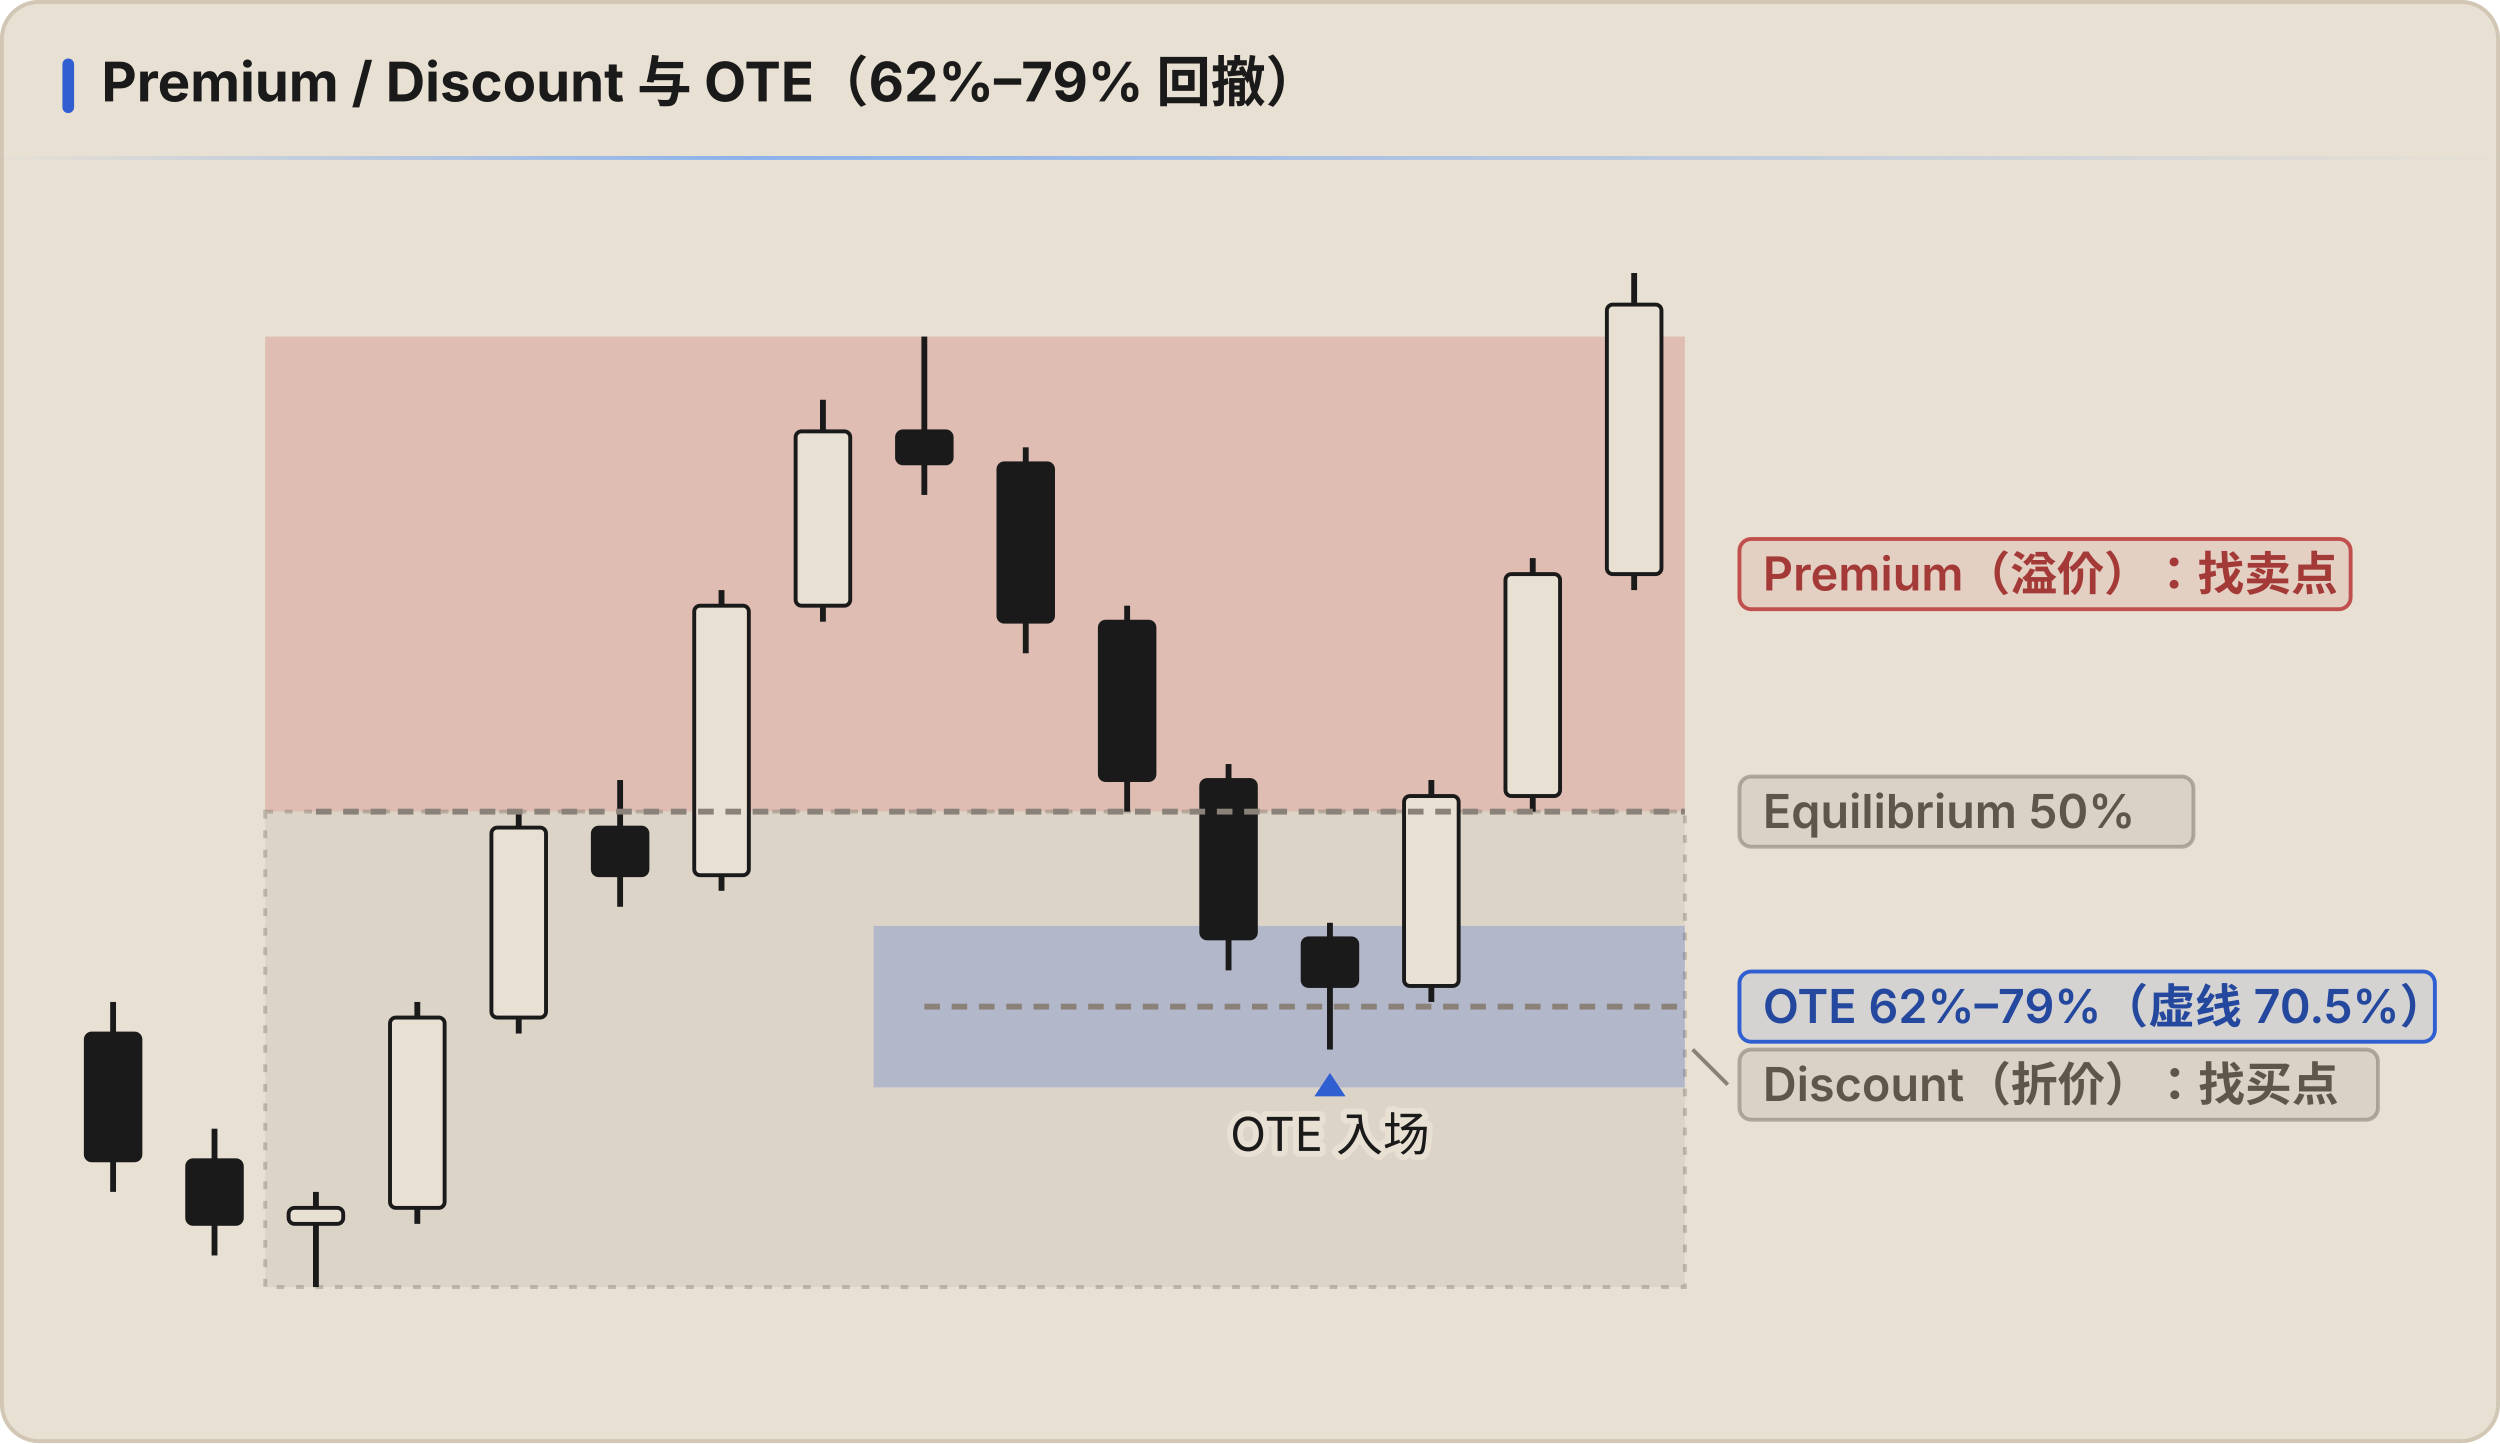
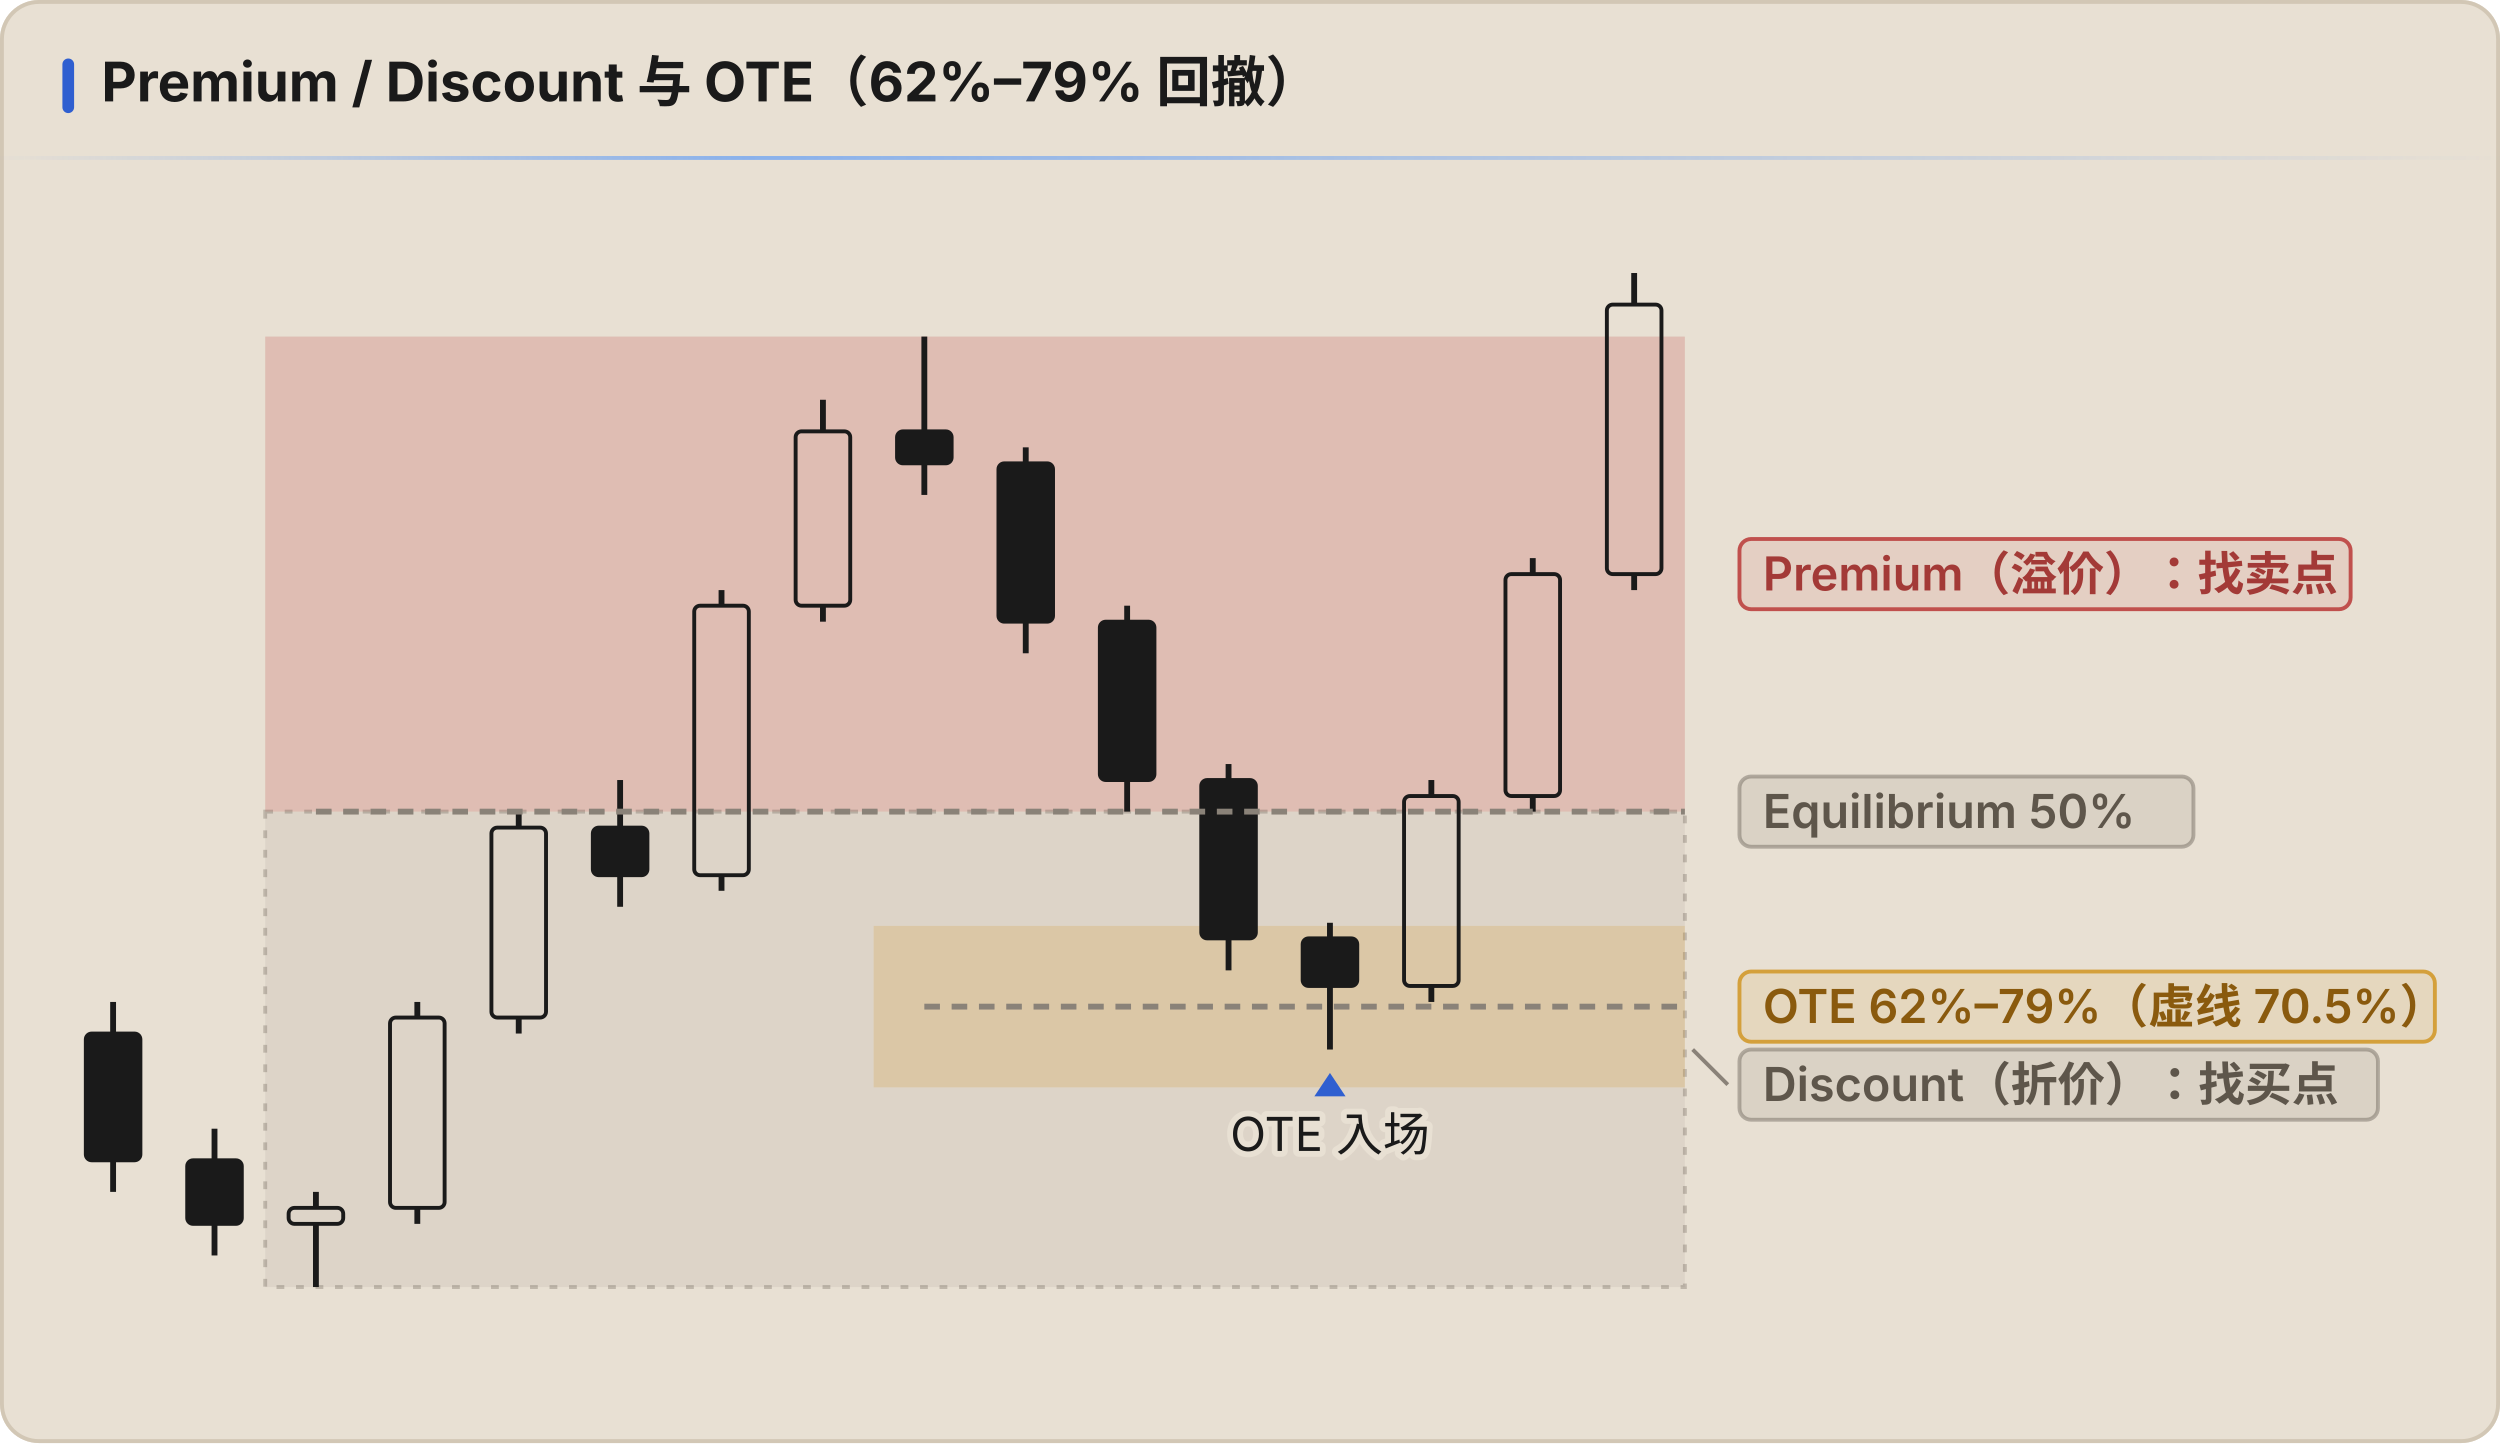
<svg xmlns="http://www.w3.org/2000/svg" width="641" height="370" viewBox="0 0 641 370" role="img" aria-label="Premium / Discount 与 OTE（62%–79% 回撤）">
  <style>
  .bg { fill: url(#bg); }
  .bg-grid { stroke: none; }
  .frame { fill: none; stroke: #d2c7b5; }
  .title-mark { fill: #2f5fd0; }
  .title { fill: #1a1a1a; font-weight: 650; font-size: 14px; }
  text { font-family: -apple-system, BlinkMacSystemFont, 'PingFang SC', 'Microsoft YaHei', sans-serif; font-size: 12px; fill: #1a1a1a; paint-order: stroke; stroke: #e8e0d3; stroke-width: 3px; stroke-linejoin: round; }
  .muted { fill: #5e564b; }
  .wick { stroke-width: 1.5; }
-   .up { fill: #e8e0d3; stroke: #1a1a1a; }
+   .up { fill: none; stroke: #1a1a1a; }
  .down { fill: #1a1a1a; stroke: #1a1a1a; }
  .z-bull { fill: rgba(62, 142, 65, 0.24); stroke: none; }
  .z-bear { fill: rgba(192, 80, 77, 0.24); stroke: none; }
  .z-neutral { fill: rgba(94, 86, 75, 0.08); stroke: rgba(94, 86, 75, 0.3); stroke-dasharray: 2 3; }
-   .z-accent { fill: rgba(47, 95, 208, 0.24); stroke: none; }
+   .z-accent { fill: rgba(212, 160, 60, 0.24); stroke: none; }
  .l-neutral { stroke: #8a8278; stroke-dasharray: 4 3; }
  .l-stop { stroke: #c0504d; stroke-dasharray: 6 3; }
  .l-target { stroke: #3e8e41; stroke-dasharray: 6 3; }
  .l-entry { stroke: #2f5fd0; }
+   .l-poc { stroke: #7b3fa0; }
  .bracket { stroke: #8a8278; fill: none; }
  .grid { stroke: rgba(94, 86, 75, 0.12); stroke-dasharray: 2 4; }
-   .tick { font-family: 'DIN Alternate', 'Bahnschrift', 'Roboto Condensed', sans-serif; font-size: 11px; fill: #8a8278; stroke: none; }
+   .tick { font-family: 'DIN Alternate', 'Bahnschrift', 'Roboto Condensed', sans-serif; font-size: 11px; fill: #665e53; stroke: none; }
  .arrow { fill: #2f5fd0; stroke: none; }
  .tag rect { stroke-width: 1; }
  .tag text { stroke: none; font-weight: 600; }
  .t-neutral rect { fill: rgba(94, 86, 75, 0.1); stroke: rgba(94, 86, 75, 0.4); }
  .t-neutral text { fill: #5e564b; }
  .t-stop rect, .t-bear rect { fill: rgba(192, 80, 77, 0.12); stroke: #c0504d; }
  .t-stop text, .t-bear text { fill: #a33a37; }
  .t-target rect, .t-bull rect { fill: rgba(62, 142, 65, 0.12); stroke: #3e8e41; }
  .t-target text, .t-bull text { fill: #2e7d32; }
  .t-entry rect, .t-accent rect { fill: rgba(47, 95, 208, 0.1); stroke: #2f5fd0; }
  .t-entry text, .t-accent text { fill: #24489e; }
+   .t-key rect { fill: rgba(212, 160, 60, 0.14); stroke: #d4a03c; }
+   .t-key text { fill: #8a5a0e; }
+   .t-poc rect { fill: rgba(123, 63, 160, 0.1); stroke: #7b3fa0; }
+   .t-poc text { fill: #5e2d7d; }
  @media (prefers-color-scheme: dark) {
    .bg-grid { stroke: rgba(110, 160, 230, 0.06); }
    .frame { stroke: #1c2839; }
-     .title-mark { fill: #f0b44c; }
+     .title-mark { fill: #6c9cff; }
    .title, text { fill: #e3eaf4; }
    text { stroke: #0a111d; }
    .muted { fill: #a0b0c5; }
-     .up { fill: #0b1220; stroke: #c5d0de; }
+     .up { fill: none; stroke: #c5d0de; }
    .down { fill: #8a96a8; stroke: #8a96a8; }
    .z-bull { fill: rgba(92, 191, 96, 0.24); }
    .z-bear { fill: rgba(242, 85, 95, 0.24); }
    .z-neutral { fill: rgba(160, 176, 197, 0.08); stroke: rgba(160, 176, 197, 0.25); }
-     .z-accent { fill: rgba(240, 180, 76, 0.24); }
+     .z-accent { fill: rgba(224, 180, 90, 0.24); }
    .l-neutral, .bracket { stroke: #8293ab; }
    .l-stop { stroke: #f2555f; }
    .l-target { stroke: #5cbf60; }
-     .l-entry { stroke: #f0b44c; }
+     .l-entry { stroke: #6c9cff; }
+     .l-poc { stroke: #b58ce8; }
    .grid { stroke: #182334; }
    .tick { fill: #70829b; }
-     .arrow { fill: #f0b44c; }
+     .arrow { fill: #6c9cff; }
    .t-neutral rect { fill: rgba(160, 176, 197, 0.1); stroke: rgba(160, 176, 197, 0.45); }
    .t-neutral text { fill: #c5d0de; }
    .t-stop rect, .t-bear rect { fill: rgba(242, 85, 95, 0.16); stroke: #f2555f; }
    .t-stop text, .t-bear text { fill: #ff8f98; }
    .t-target rect, .t-bull rect { fill: rgba(92, 191, 96, 0.16); stroke: #5cbf60; }
    .t-target text, .t-bull text { fill: #9fe0a2; }
-     .t-entry rect, .t-accent rect { fill: rgba(240, 180, 76, 0.16); stroke: #f0b44c; }
-     .t-entry text, .t-accent text { fill: #ffd38a; }
+     .t-entry rect, .t-accent rect { fill: rgba(108, 156, 255, 0.16); stroke: #6c9cff; }
+     .t-entry text, .t-accent text { fill: #b3ccff; }
+     .t-key rect { fill: rgba(224, 180, 90, 0.16); stroke: #e0b45a; }
+     .t-key text { fill: #ffd38a; }
+     .t-poc rect { fill: rgba(181, 140, 232, 0.16); stroke: #b58ce8; }
+     .t-poc text { fill: #dcc6ff; }
  }
</style>
  <defs>
    <linearGradient id="bg" x1="0" y1="0" x2="0" y2="1">
      <stop offset="0" stop-color="#e8e0d3" />
      <stop offset="1" stop-color="#e8e0d3" />
    </linearGradient>
    <linearGradient id="edge" x1="0" y1="0" x2="1" y2="0">
      <stop offset="0" stop-color="#3d8bff" stop-opacity="0" />
      <stop offset="0.3" stop-color="#3d8bff" stop-opacity="0.55" />
      <stop offset="1" stop-color="#3d8bff" stop-opacity="0" />
    </linearGradient>
    <pattern id="paper" width="24" height="24" patternUnits="userSpaceOnUse">
      <path class="bg-grid" d="M24 0H0V24" fill="none" />
    </pattern>
    <filter id="glow" x="-50%" y="-10%" width="200%" height="120%">
      <feGaussianBlur stdDeviation="2.2" result="b" />
      <feMerge>
        <feMergeNode in="b" />
        <feMergeNode in="SourceGraphic" />
      </feMerge>
    </filter>
    <style>@media (prefers-color-scheme: dark) { #bg stop:first-child { stop-color: #0f1828; } #bg stop:last-child { stop-color: #070c16; } }</style>
  </defs>
  <rect class="bg" width="641" height="370" rx="10" />
  <rect width="641" height="370" rx="10" fill="url(#paper)" />
  <rect class="frame" x="0.5" y="0.5" width="640" height="369" rx="9.5" />
  <rect fill="url(#edge)" x="0" y="40" width="641" height="1" />
  <rect class="title-mark" x="16" y="15" width="3" height="14" rx="1.5" />
  <text class="title" x="26" y="26">Premium / Discount 与 OTE（62%–79% 回撤）</text>
  <rect class="z-bear" x="68" y="86.3" width="364" height="121.8" />
  <rect class="z-neutral" x="68" y="208.1" width="364" height="121.9" />
  <rect class="z-accent" x="224" y="237.4" width="208" height="41.4" />
  <g class="candles">
-     <line class="wick down" x1="29" x2="29" y1="256.9" y2="305.6" />
+     <line class="wick down" x1="29" x2="29" y1="256.9" y2="265" />
+     <line class="wick down" x1="29" x2="29" y1="297.5" y2="305.6" />
    <rect class="down" x="22" y="265" width="14" height="32.5" rx="1.5" />
-     <line class="wick down" x1="55" x2="55" y1="289.4" y2="321.9" />
+     <line class="wick down" x1="55" x2="55" y1="289.4" y2="297.5" />
+     <line class="wick down" x1="55" x2="55" y1="313.8" y2="321.9" />
    <rect class="down" x="48" y="297.5" width="14" height="16.3" rx="1.5" />
-     <line class="wick up" x1="81" x2="81" y1="305.6" y2="330" />
+     <line class="wick up" x1="81" x2="81" y1="305.6" y2="309.7" />
+     <line class="wick up" x1="81" x2="81" y1="313.8" y2="330" />
    <rect class="up" x="74" y="309.7" width="14" height="4.1" rx="1.5" />
-     <line class="wick up" x1="107" x2="107" y1="256.9" y2="313.8" />
+     <line class="wick up" x1="107" x2="107" y1="256.9" y2="260.9" />
+     <line class="wick up" x1="107" x2="107" y1="309.7" y2="313.8" />
    <rect class="up" x="100" y="260.9" width="14" height="48.8" rx="1.5" />
-     <line class="wick up" x1="133" x2="133" y1="208.1" y2="265" />
+     <line class="wick up" x1="133" x2="133" y1="208.1" y2="212.2" />
+     <line class="wick up" x1="133" x2="133" y1="260.9" y2="265" />
    <rect class="up" x="126" y="212.2" width="14" height="48.7" rx="1.5" />
-     <line class="wick down" x1="159" x2="159" y1="200" y2="232.5" />
+     <line class="wick down" x1="159" x2="159" y1="200" y2="212.2" />
+     <line class="wick down" x1="159" x2="159" y1="224.4" y2="232.5" />
    <rect class="down" x="152" y="212.2" width="14" height="12.2" rx="1.5" />
-     <line class="wick up" x1="185" x2="185" y1="151.3" y2="228.4" />
+     <line class="wick up" x1="185" x2="185" y1="151.3" y2="155.3" />
+     <line class="wick up" x1="185" x2="185" y1="224.4" y2="228.4" />
    <rect class="up" x="178" y="155.3" width="14" height="69.1" rx="1.5" />
-     <line class="wick up" x1="211" x2="211" y1="102.5" y2="159.4" />
+     <line class="wick up" x1="211" x2="211" y1="102.5" y2="110.6" />
+     <line class="wick up" x1="211" x2="211" y1="155.3" y2="159.4" />
    <rect class="up" x="204" y="110.6" width="14" height="44.7" rx="1.5" />
-     <line class="wick down" x1="237" x2="237" y1="86.3" y2="126.9" />
+     <line class="wick down" x1="237" x2="237" y1="86.3" y2="110.6" />
+     <line class="wick down" x1="237" x2="237" y1="118.8" y2="126.9" />
    <rect class="down" x="230" y="110.6" width="14" height="8.2" rx="1.5" />
-     <line class="wick down" x1="263" x2="263" y1="114.7" y2="167.5" />
+     <line class="wick down" x1="263" x2="263" y1="114.7" y2="118.8" />
+     <line class="wick down" x1="263" x2="263" y1="159.4" y2="167.5" />
    <rect class="down" x="256" y="118.8" width="14" height="40.6" rx="1.5" />
-     <line class="wick down" x1="289" x2="289" y1="155.3" y2="208.1" />
+     <line class="wick down" x1="289" x2="289" y1="155.3" y2="159.4" />
+     <line class="wick down" x1="289" x2="289" y1="200" y2="208.1" />
    <rect class="down" x="282" y="159.4" width="14" height="40.6" rx="1.5" />
-     <line class="wick down" x1="315" x2="315" y1="195.9" y2="248.8" />
+     <line class="wick down" x1="315" x2="315" y1="195.9" y2="200" />
+     <line class="wick down" x1="315" x2="315" y1="240.6" y2="248.8" />
    <rect class="down" x="308" y="200" width="14" height="40.6" rx="1.5" />
-     <line class="wick down" x1="341" x2="341" y1="236.6" y2="269.1" />
+     <line class="wick down" x1="341" x2="341" y1="236.6" y2="240.6" />
+     <line class="wick down" x1="341" x2="341" y1="252.8" y2="269.1" />
    <rect class="down" x="334" y="240.6" width="14" height="12.2" rx="1.5" />
-     <line class="wick up" x1="367" x2="367" y1="200" y2="256.9" />
+     <line class="wick up" x1="367" x2="367" y1="200" y2="204.1" />
+     <line class="wick up" x1="367" x2="367" y1="252.8" y2="256.9" />
    <rect class="up" x="360" y="204.1" width="14" height="48.7" rx="1.5" />
-     <line class="wick up" x1="393" x2="393" y1="143.1" y2="208.1" />
+     <line class="wick up" x1="393" x2="393" y1="143.1" y2="147.2" />
+     <line class="wick up" x1="393" x2="393" y1="204.1" y2="208.1" />
    <rect class="up" x="386" y="147.2" width="14" height="56.9" rx="1.5" />
-     <line class="wick up" x1="419" x2="419" y1="70" y2="151.3" />
+     <line class="wick up" x1="419" x2="419" y1="70" y2="78.1" />
+     <line class="wick up" x1="419" x2="419" y1="147.2" y2="151.3" />
    <rect class="up" x="412" y="78.1" width="14" height="69.1" rx="1.5" />
  </g>
  <line class="l-neutral" x1="81" x2="432" y1="208.1" y2="208.1" stroke-width="1.5" />
  <line class="l-neutral" x1="237" x2="432" y1="258.1" y2="258.1" stroke-width="1.5" />
  <g class="tag t-bear">
    <rect x="446" y="138.2" width="156.7" height="18" rx="3" />
    <text x="452" y="147.2" dy="0.35em">Premium（溢价）：找卖点</text>
  </g>
  <path class="bracket" d="M434,269.1 L443,278.1" />
  <g class="tag t-neutral">
    <rect x="446" y="269.1" width="163.7" height="18" rx="3" />
    <text x="452" y="278.1" dy="0.35em">Discount（折价）：找买点</text>
  </g>
-   <g class="tag t-accent">
+   <g class="tag t-key">
    <rect x="446" y="249.1" width="178.3" height="18" rx="3" />
    <text x="452" y="258.1" dy="0.35em">OTE 62%–79%（虚线 70.5%）</text>
  </g>
  <g class="tag t-neutral">
    <rect x="446" y="199.1" width="116.4" height="18" rx="3" />
    <text x="452" y="208.1" dy="0.35em">Equilibrium 50%</text>
  </g>
  <path class="arrow" d="M341,275.1 l-4,6 h8 z" />
  <text x="341" y="295.1" text-anchor="middle">OTE 入场</text>
</svg>
